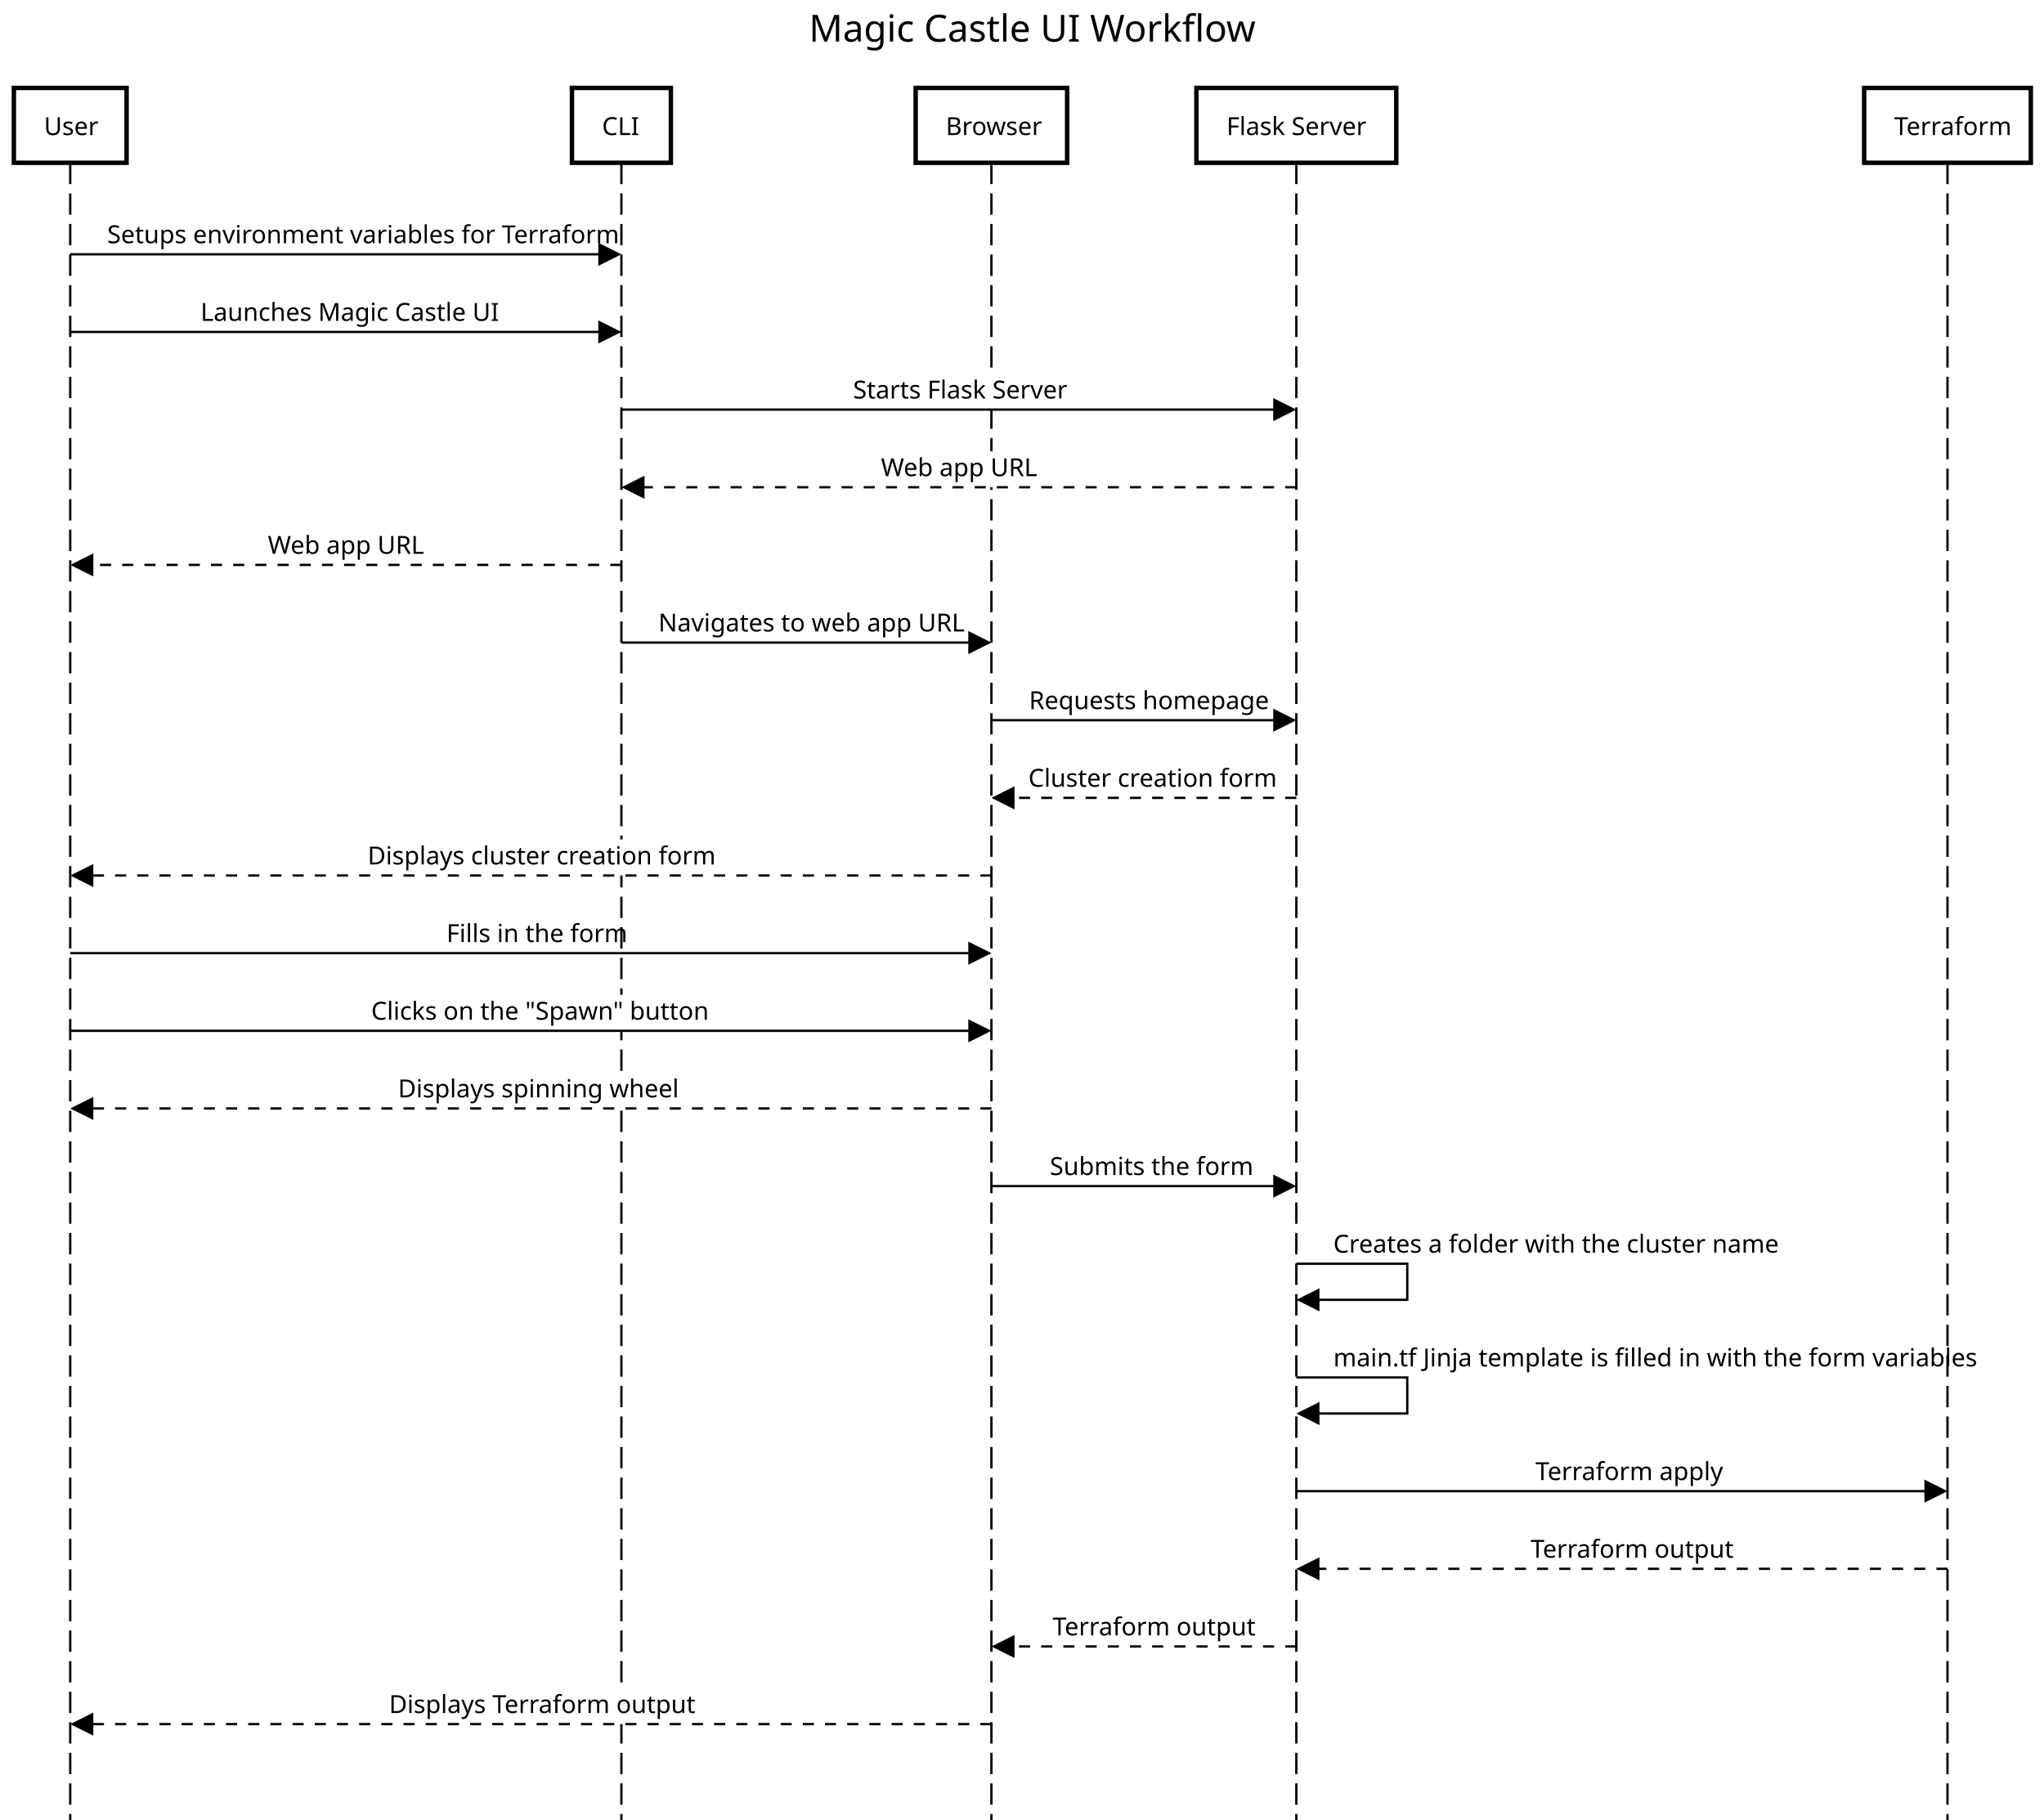
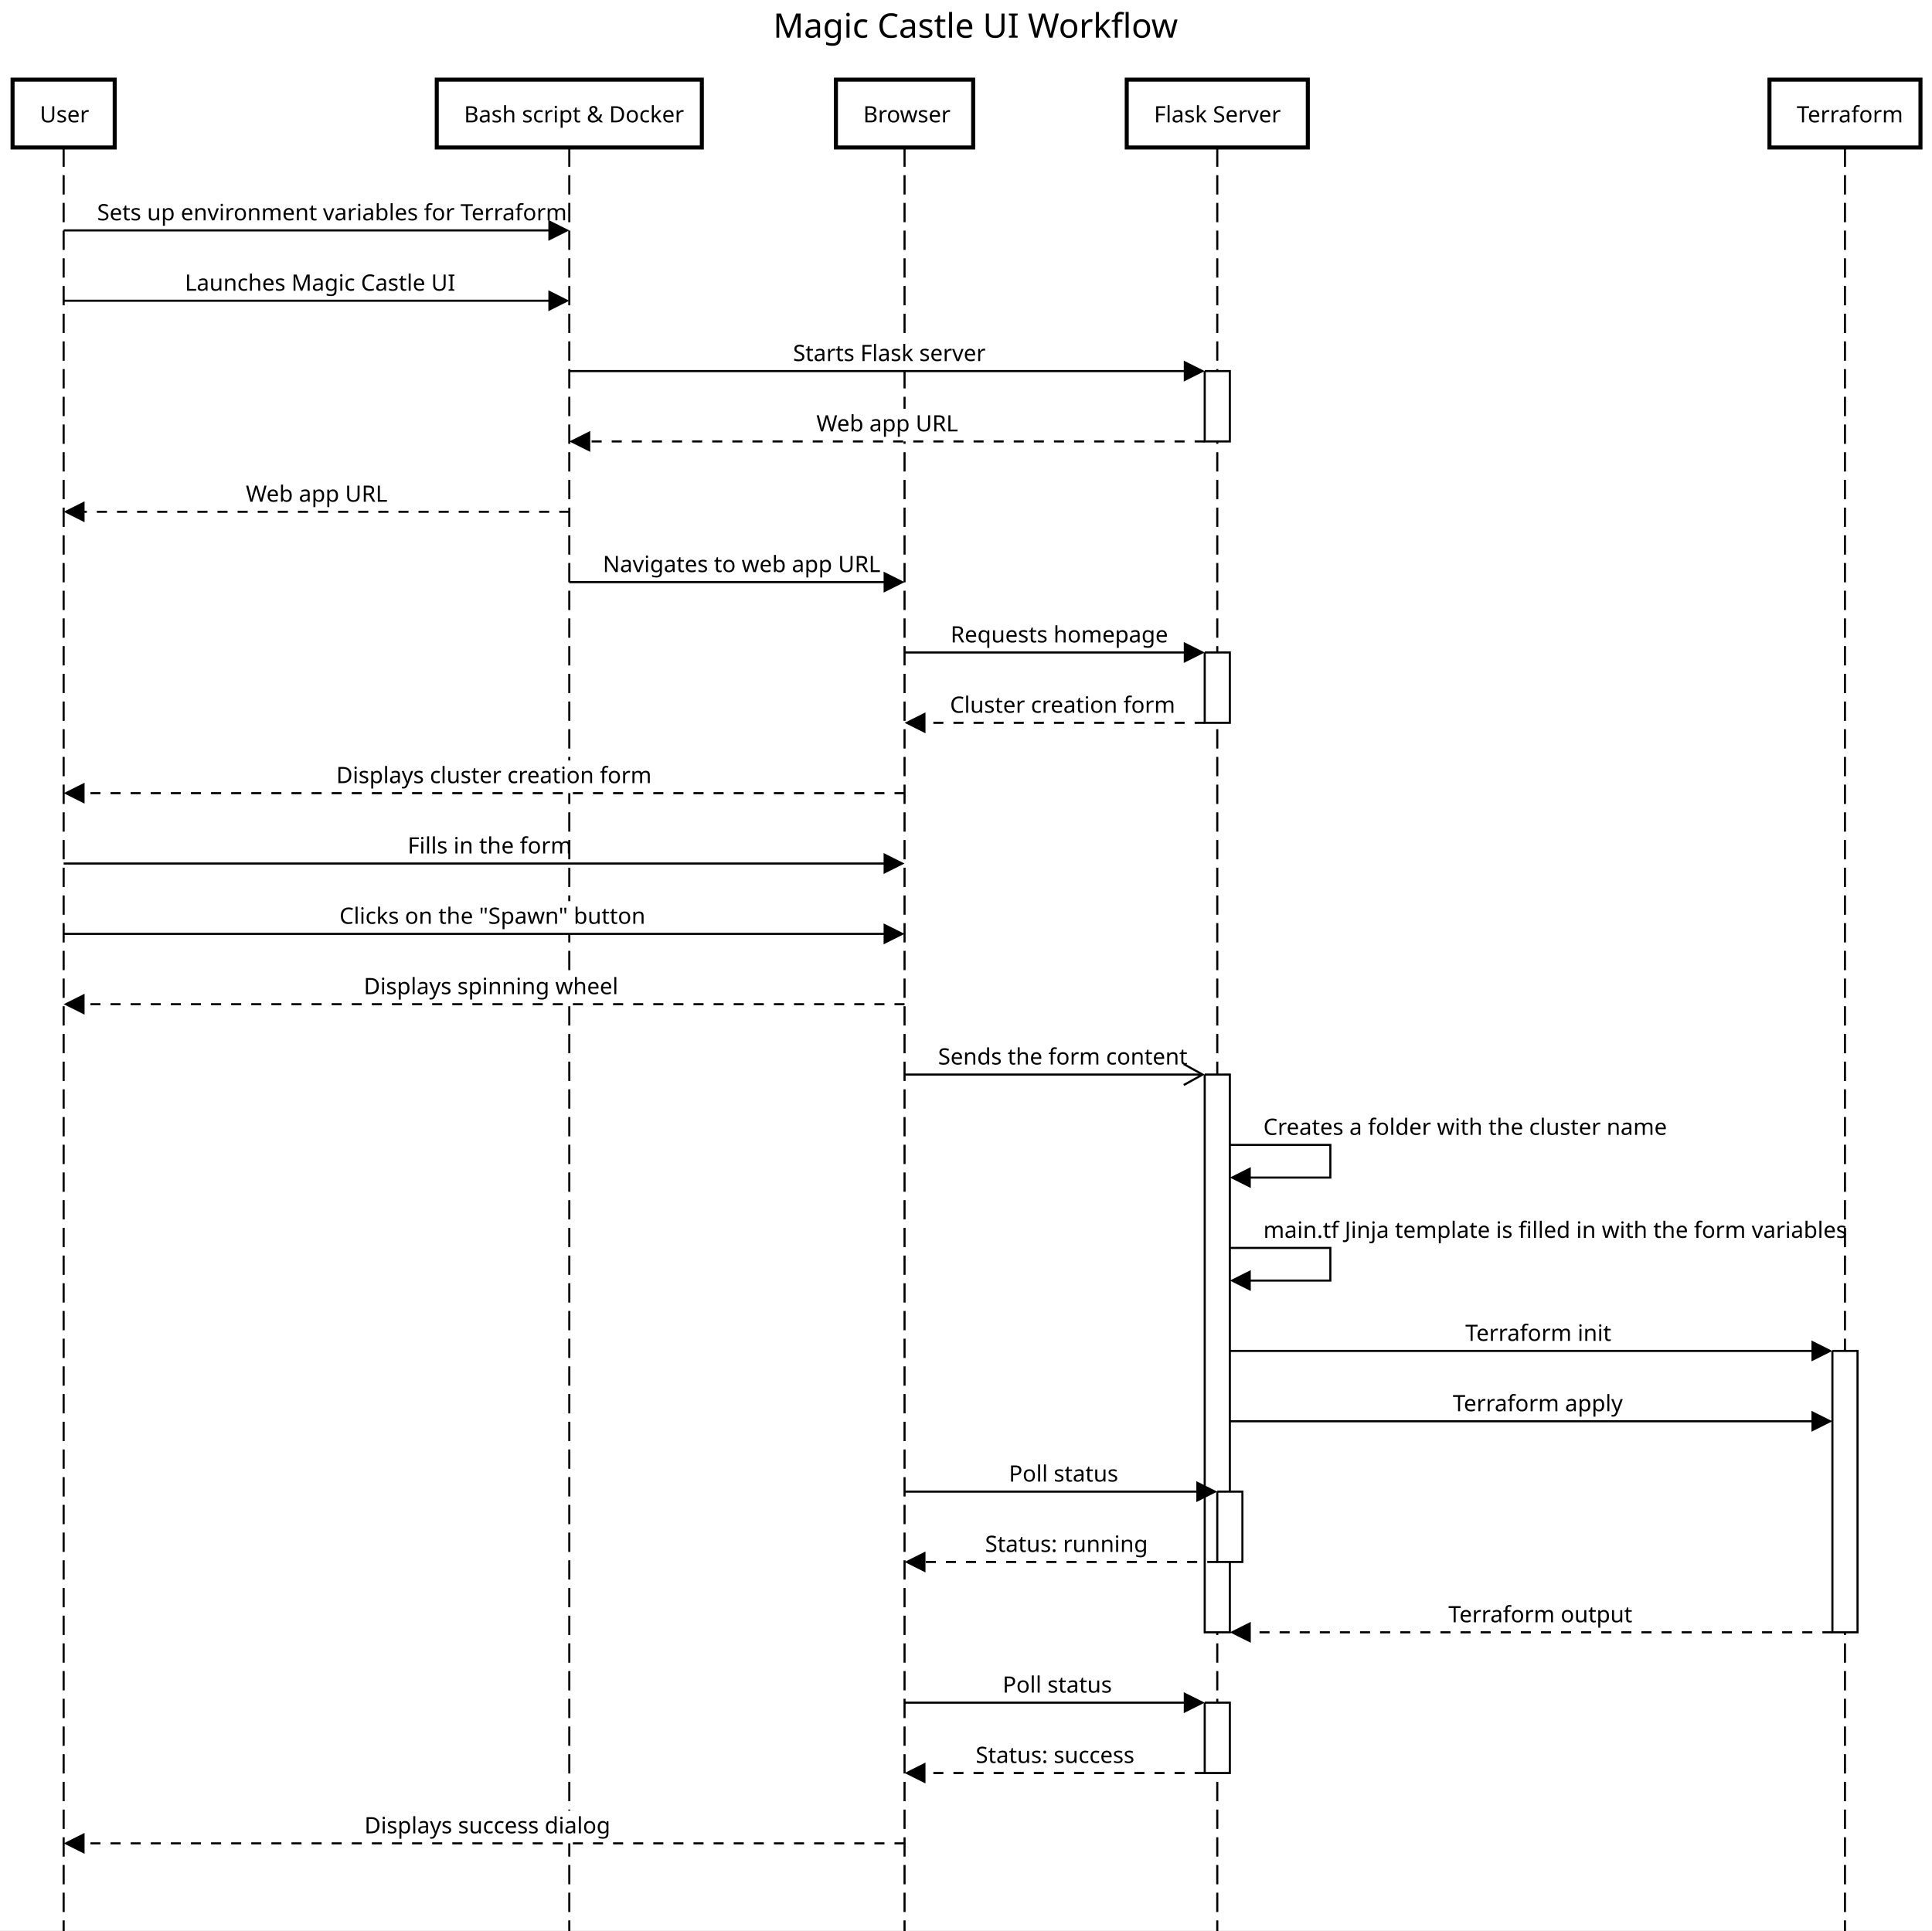
- <svg xmlns="http://www.w3.org/2000/svg" version="1.1" width="1204" height="1072">
+ <svg xmlns="http://www.w3.org/2000/svg" version="1.1" width="1256" height="1255">
  <defs />
  <g>
    <g />
    <g />
    <g />
    <g />
    <g />
    <g />
    <g />
    <g />
    <g />
    <g />
    <g />
    <g />
    <g />
    <g />
    <g />
    <g />
    <g />
    <g />
    <g />
-     <g>
-       <rect fill="white" stroke="none" x="0" y="0" width="1204" height="1072" />
-     </g>
-     <g>
-       <text fill="black" stroke="none" font-family="sans-serif" font-size="16.5pt" font-style="normal" font-weight="normal" text-decoration="normal" x="476.489" y="24.503" text-anchor="start" dominant-baseline="alphabetic" xml:space="preserve">Magic Castle UI Workflow</text>
-     </g>
-     <g />
-     <g>
-       <path fill="none" stroke="black" paint-order="fill stroke markers" d=" M 41.367 95.888 L 41.367 1072.733" stroke-miterlimit="10" stroke-width="1.361" stroke-dasharray="12.566,5.445" />
-       <path fill="none" stroke="black" paint-order="fill stroke markers" d=" M 366.03 95.888 L 366.03 1072.733" stroke-miterlimit="10" stroke-width="1.361" stroke-dasharray="12.566,5.445" />
-       <path fill="none" stroke="black" paint-order="fill stroke markers" d=" M 583.979 95.888 L 583.979 1072.733" stroke-miterlimit="10" stroke-width="1.361" stroke-dasharray="12.566,5.445" />
-       <path fill="none" stroke="black" paint-order="fill stroke markers" d=" M 763.595 95.888 L 763.595 1072.733" stroke-miterlimit="10" stroke-width="1.361" stroke-dasharray="12.566,5.445" />
-       <path fill="none" stroke="black" paint-order="fill stroke markers" d=" M 1147.157 95.888 L 1147.157 1072.733" stroke-miterlimit="10" stroke-width="1.361" stroke-dasharray="12.566,5.445" />
+     <g />
+     <g />
+     <g />
+     <g />
+     <g>
+       <rect fill="white" stroke="none" x="0" y="0" width="1256" height="1255" />
+     </g>
+     <g>
+       <text fill="black" stroke="none" font-family="sans-serif" font-size="16.5pt" font-style="normal" font-weight="normal" text-decoration="normal" x="502.62" y="24.503" text-anchor="start" dominant-baseline="alphabetic" xml:space="preserve">Magic Castle UI Workflow</text>
+     </g>
+     <g />
+     <g>
+       <path fill="none" stroke="black" paint-order="fill stroke markers" d=" M 41.367 95.888 L 41.367 1255.687" stroke-miterlimit="10" stroke-width="1.361" stroke-dasharray="12.566,5.445" />
+       <path fill="none" stroke="black" paint-order="fill stroke markers" d=" M 370.103 95.888 L 370.103 1255.687" stroke-miterlimit="10" stroke-width="1.361" stroke-dasharray="12.566,5.445" />
+       <path fill="none" stroke="black" paint-order="fill stroke markers" d=" M 588.052 95.888 L 588.052 1255.687" stroke-miterlimit="10" stroke-width="1.361" stroke-dasharray="12.566,5.445" />
+       <path fill="none" stroke="black" paint-order="fill stroke markers" d=" M 791.354 95.888 L 791.354 1255.687" stroke-miterlimit="10" stroke-width="1.361" stroke-dasharray="12.566,5.445" />
+       <path fill="none" stroke="black" paint-order="fill stroke markers" d=" M 1199.42 95.888 L 1199.42 1255.687" stroke-miterlimit="10" stroke-width="1.361" stroke-dasharray="12.566,5.445" />
    </g>
    <g>
      <path fill="none" stroke="none" />
      <g>
        <path fill="white" stroke="black" paint-order="fill stroke markers" d=" M 8.168 51.783 L 74.567 51.783 L 74.567 95.888 L 8.168 95.888 L 8.168 51.783 Z" stroke-miterlimit="10" stroke-width="2.614" stroke-dasharray="" />
      </g>
      <g>
        <g />
        <text fill="black" stroke="none" font-family="sans-serif" font-size="11pt" font-style="normal" font-weight="normal" text-decoration="normal" x="25.891" y="79.552" text-anchor="start" dominant-baseline="alphabetic" xml:space="preserve">User</text>
      </g>
      <path fill="none" stroke="none" />
      <g>
-         <path fill="white" stroke="black" paint-order="fill stroke markers" d=" M 336.9 51.783 L 395.16 51.783 L 395.16 95.888 L 336.9 95.888 L 336.9 51.783 Z" stroke-miterlimit="10" stroke-width="2.614" stroke-dasharray="" />
-       </g>
-       <g>
-         <g />
-         <text fill="black" stroke="none" font-family="sans-serif" font-size="11pt" font-style="normal" font-weight="normal" text-decoration="normal" x="354.624" y="79.552" text-anchor="start" dominant-baseline="alphabetic" xml:space="preserve">CLI</text>
-       </g>
-       <path fill="none" stroke="none" />
-       <g>
-         <path fill="white" stroke="black" paint-order="fill stroke markers" d=" M 539.372 51.783 L 628.585 51.783 L 628.585 95.888 L 539.372 95.888 L 539.372 51.783 Z" stroke-miterlimit="10" stroke-width="2.614" stroke-dasharray="" />
-       </g>
-       <g>
-         <g />
-         <text fill="black" stroke="none" font-family="sans-serif" font-size="11pt" font-style="normal" font-weight="normal" text-decoration="normal" x="557.096" y="79.552" text-anchor="start" dominant-baseline="alphabetic" xml:space="preserve">Browser</text>
-       </g>
-       <path fill="none" stroke="none" />
-       <g>
-         <path fill="white" stroke="black" paint-order="fill stroke markers" d=" M 704.733 51.783 L 822.457 51.783 L 822.457 95.888 L 704.733 95.888 L 704.733 51.783 Z" stroke-miterlimit="10" stroke-width="2.614" stroke-dasharray="" />
-       </g>
-       <g>
-         <g />
-         <text fill="black" stroke="none" font-family="sans-serif" font-size="11pt" font-style="normal" font-weight="normal" text-decoration="normal" x="722.457" y="79.552" text-anchor="start" dominant-baseline="alphabetic" xml:space="preserve">Flask Server</text>
-       </g>
-       <path fill="none" stroke="none" />
-       <g>
-         <path fill="white" stroke="black" paint-order="fill stroke markers" d=" M 1098.074 51.783 L 1196.241 51.783 L 1196.241 95.888 L 1098.074 95.888 L 1098.074 51.783 Z" stroke-miterlimit="10" stroke-width="2.614" stroke-dasharray="" />
-       </g>
-       <g>
-         <g />
-         <text fill="black" stroke="none" font-family="sans-serif" font-size="11pt" font-style="normal" font-weight="normal" text-decoration="normal" x="1115.797" y="79.552" text-anchor="start" dominant-baseline="alphabetic" xml:space="preserve">Terraform</text>
-       </g>
-     </g>
-     <g>
-       <g>
-         <g>
-           <rect fill="white" stroke="none" x="60.697" y="128.558" width="286.003" height="21.236" />
-         </g>
-         <text fill="black" stroke="none" font-family="sans-serif" font-size="11pt" font-style="normal" font-weight="normal" text-decoration="normal" x="63.148" y="143.26" text-anchor="start" dominant-baseline="alphabetic" xml:space="preserve">Setups environment variables for Terraform</text>
-       </g>
-       <g>
-         <path fill="none" stroke="black" paint-order="fill stroke markers" d=" M 41.367 149.794 L 363.308 149.794" stroke-miterlimit="10" stroke-width="1.361" stroke-dasharray="" />
-         <g transform="translate(366.0301,149.7938) translate(-366.0301,-149.7938)">
-           <path fill="black" stroke="none" paint-order="stroke fill markers" d=" M 352.417 142.987 L 366.03 149.794 L 352.417 156.6 Z" />
-         </g>
-       </g>
-       <g>
-         <g>
-           <rect fill="white" stroke="none" x="115.69" y="174.297" width="176.017" height="21.236" />
-         </g>
-         <text fill="black" stroke="none" font-family="sans-serif" font-size="11pt" font-style="normal" font-weight="normal" text-decoration="normal" x="118.14" y="188.998" text-anchor="start" dominant-baseline="alphabetic" xml:space="preserve">Launches Magic Castle UI</text>
-       </g>
-       <g>
-         <path fill="none" stroke="black" paint-order="fill stroke markers" d=" M 41.367 195.532 L 363.308 195.532" stroke-miterlimit="10" stroke-width="1.361" stroke-dasharray="" />
-         <g transform="translate(366.0301,195.5324) translate(-366.0301,-195.5324)">
-           <path fill="black" stroke="none" paint-order="stroke fill markers" d=" M 352.417 188.726 L 366.03 195.532 L 352.417 202.339 Z" />
-         </g>
-       </g>
-       <g>
-         <g>
-           <rect fill="white" stroke="none" x="500.043" y="220.035" width="129.539" height="21.236" />
-         </g>
-         <text fill="black" stroke="none" font-family="sans-serif" font-size="11pt" font-style="normal" font-weight="normal" text-decoration="normal" x="502.493" y="234.737" text-anchor="start" dominant-baseline="alphabetic" xml:space="preserve">Starts Flask Server</text>
-       </g>
-       <g>
-         <path fill="none" stroke="black" paint-order="fill stroke markers" d=" M 366.03 241.271 L 760.872 241.271" stroke-miterlimit="10" stroke-width="1.361" stroke-dasharray="" />
-         <g transform="translate(763.5949,241.271) translate(-763.5949,-241.271)">
-           <path fill="black" stroke="none" paint-order="stroke fill markers" d=" M 749.982 234.465 L 763.595 241.271 L 749.982 248.077 Z" />
-         </g>
-       </g>
-       <g>
-         <g>
-           <rect fill="white" stroke="none" x="516.457" y="265.774" width="96.712" height="21.236" />
-         </g>
-         <text fill="black" stroke="none" font-family="sans-serif" font-size="11pt" font-style="normal" font-weight="normal" text-decoration="normal" x="518.907" y="280.475" text-anchor="start" dominant-baseline="alphabetic" xml:space="preserve">Web app URL</text>
-       </g>
-       <g>
-         <path fill="none" stroke="black" paint-order="fill stroke markers" d=" M 763.595 287.01 L 368.753 287.01" stroke-miterlimit="10" stroke-width="1.361" stroke-dasharray="6.534" />
-         <g transform="translate(366.0301,287.0095) translate(-366.0301,-287.0095)">
-           <path fill="black" stroke="none" paint-order="stroke fill markers" d=" M 379.643 280.203 L 366.03 287.01 L 379.643 293.816 Z" />
-         </g>
-       </g>
-       <g>
-         <g>
-           <rect fill="white" stroke="none" x="155.343" y="311.512" width="96.712" height="21.236" />
-         </g>
-         <text fill="black" stroke="none" font-family="sans-serif" font-size="11pt" font-style="normal" font-weight="normal" text-decoration="normal" x="157.793" y="326.214" text-anchor="start" dominant-baseline="alphabetic" xml:space="preserve">Web app URL</text>
-       </g>
-       <g>
-         <path fill="none" stroke="black" paint-order="fill stroke markers" d=" M 366.03 332.748 L 44.09 332.748" stroke-miterlimit="10" stroke-width="1.361" stroke-dasharray="6.534" />
+         <path fill="white" stroke="black" paint-order="fill stroke markers" d=" M 283.943 51.783 L 456.263 51.783 L 456.263 95.888 L 283.943 95.888 L 283.943 51.783 Z" stroke-miterlimit="10" stroke-width="2.614" stroke-dasharray="" />
+       </g>
+       <g>
+         <g />
+         <text fill="black" stroke="none" font-family="sans-serif" font-size="11pt" font-style="normal" font-weight="normal" text-decoration="normal" x="301.667" y="79.552" text-anchor="start" dominant-baseline="alphabetic" xml:space="preserve">Bash script &amp; Docker</text>
+       </g>
+       <path fill="none" stroke="none" />
+       <g>
+         <path fill="white" stroke="black" paint-order="fill stroke markers" d=" M 543.445 51.783 L 632.658 51.783 L 632.658 95.888 L 543.445 95.888 L 543.445 51.783 Z" stroke-miterlimit="10" stroke-width="2.614" stroke-dasharray="" />
+       </g>
+       <g>
+         <g />
+         <text fill="black" stroke="none" font-family="sans-serif" font-size="11pt" font-style="normal" font-weight="normal" text-decoration="normal" x="561.169" y="79.552" text-anchor="start" dominant-baseline="alphabetic" xml:space="preserve">Browser</text>
+       </g>
+       <path fill="none" stroke="none" />
+       <g>
+         <path fill="white" stroke="black" paint-order="fill stroke markers" d=" M 732.493 51.783 L 850.216 51.783 L 850.216 95.888 L 732.493 95.888 L 732.493 51.783 Z" stroke-miterlimit="10" stroke-width="2.614" stroke-dasharray="" />
+       </g>
+       <g>
+         <g />
+         <text fill="black" stroke="none" font-family="sans-serif" font-size="11pt" font-style="normal" font-weight="normal" text-decoration="normal" x="750.216" y="79.552" text-anchor="start" dominant-baseline="alphabetic" xml:space="preserve">Flask Server</text>
+       </g>
+       <path fill="none" stroke="none" />
+       <g>
+         <path fill="white" stroke="black" paint-order="fill stroke markers" d=" M 1150.336 51.783 L 1248.504 51.783 L 1248.504 95.888 L 1150.336 95.888 L 1150.336 51.783 Z" stroke-miterlimit="10" stroke-width="2.614" stroke-dasharray="" />
+       </g>
+       <g>
+         <g />
+         <text fill="black" stroke="none" font-family="sans-serif" font-size="11pt" font-style="normal" font-weight="normal" text-decoration="normal" x="1168.06" y="79.552" text-anchor="start" dominant-baseline="alphabetic" xml:space="preserve">Terraform</text>
+       </g>
+     </g>
+     <g>
+       <path fill="white" stroke="black" paint-order="fill stroke markers" d=" M 783.187 241.271 L 799.522 241.271 L 799.522 287.01 L 783.187 287.01 L 783.187 241.271" stroke-miterlimit="10" stroke-width="1.361" stroke-dasharray="" />
+       <path fill="white" stroke="black" paint-order="fill stroke markers" d=" M 783.187 424.225 L 799.522 424.225 L 799.522 469.964 L 783.187 469.964 L 783.187 424.225" stroke-miterlimit="10" stroke-width="1.361" stroke-dasharray="" />
+       <path fill="white" stroke="black" paint-order="fill stroke markers" d=" M 783.187 698.657 L 799.522 698.657 L 799.522 1061.298 L 783.187 1061.298 L 783.187 698.657" stroke-miterlimit="10" stroke-width="1.361" stroke-dasharray="" />
+       <path fill="white" stroke="black" paint-order="fill stroke markers" d=" M 1191.252 878.344 L 1207.587 878.344 L 1207.587 1061.298 L 1191.252 1061.298 L 1191.252 878.344" stroke-miterlimit="10" stroke-width="1.361" stroke-dasharray="" />
+       <path fill="white" stroke="black" paint-order="fill stroke markers" d=" M 791.354 969.821 L 807.69 969.821 L 807.69 1015.56 L 791.354 1015.56 L 791.354 969.821" stroke-miterlimit="10" stroke-width="1.361" stroke-dasharray="" />
+       <path fill="white" stroke="black" paint-order="fill stroke markers" d=" M 783.187 1107.037 L 799.522 1107.037 L 799.522 1152.775 L 783.187 1152.775 L 783.187 1107.037" stroke-miterlimit="10" stroke-width="1.361" stroke-dasharray="" />
+       <g>
+         <g>
+           <rect fill="white" stroke="none" x="60.697" y="128.558" width="290.076" height="21.236" />
+         </g>
+         <text fill="black" stroke="none" font-family="sans-serif" font-size="11pt" font-style="normal" font-weight="normal" text-decoration="normal" x="63.148" y="143.26" text-anchor="start" dominant-baseline="alphabetic" xml:space="preserve">Sets up environment variables for Terraform</text>
+       </g>
+       <g>
+         <path fill="none" stroke="black" paint-order="fill stroke markers" d=" M 41.367 149.794 L 367.381 149.794" stroke-miterlimit="10" stroke-width="1.361" stroke-dasharray="" />
+         <g transform="translate(370.1031,149.7938) translate(-370.1031,-149.7938)">
+           <path fill="black" stroke="none" paint-order="stroke fill markers" d=" M 356.49 142.987 L 370.103 149.794 L 356.49 156.6 Z" />
+         </g>
+       </g>
+       <g>
+         <g>
+           <rect fill="white" stroke="none" x="117.727" y="174.297" width="176.017" height="21.236" />
+         </g>
+         <text fill="black" stroke="none" font-family="sans-serif" font-size="11pt" font-style="normal" font-weight="normal" text-decoration="normal" x="120.177" y="188.998" text-anchor="start" dominant-baseline="alphabetic" xml:space="preserve">Launches Magic Castle UI</text>
+       </g>
+       <g>
+         <path fill="none" stroke="black" paint-order="fill stroke markers" d=" M 41.367 195.532 L 367.381 195.532" stroke-miterlimit="10" stroke-width="1.361" stroke-dasharray="" />
+         <g transform="translate(370.1031,195.5324) translate(-370.1031,-195.5324)">
+           <path fill="black" stroke="none" paint-order="stroke fill markers" d=" M 356.49 188.726 L 370.103 195.532 L 356.49 202.339 Z" />
+         </g>
+       </g>
+       <g>
+         <g>
+           <rect fill="white" stroke="none" x="513.1" y="220.035" width="127.091" height="21.236" />
+         </g>
+         <text fill="black" stroke="none" font-family="sans-serif" font-size="11pt" font-style="normal" font-weight="normal" text-decoration="normal" x="515.55" y="234.737" text-anchor="start" dominant-baseline="alphabetic" xml:space="preserve">Starts Flask server</text>
+       </g>
+       <g>
+         <path fill="none" stroke="black" paint-order="fill stroke markers" d=" M 370.103 241.271 L 780.464 241.271" stroke-miterlimit="10" stroke-width="1.361" stroke-dasharray="" />
+         <g transform="translate(783.1869,241.271) translate(-783.1869,-241.271)">
+           <path fill="black" stroke="none" paint-order="stroke fill markers" d=" M 769.574 234.465 L 783.187 241.271 L 769.574 248.077 Z" />
+         </g>
+       </g>
+       <g>
+         <g>
+           <rect fill="white" stroke="none" x="528.289" y="265.774" width="96.712" height="21.236" />
+         </g>
+         <text fill="black" stroke="none" font-family="sans-serif" font-size="11pt" font-style="normal" font-weight="normal" text-decoration="normal" x="530.739" y="280.475" text-anchor="start" dominant-baseline="alphabetic" xml:space="preserve">Web app URL</text>
+       </g>
+       <g>
+         <path fill="none" stroke="black" paint-order="fill stroke markers" d=" M 783.187 287.01 L 372.826 287.01" stroke-miterlimit="10" stroke-width="1.361" stroke-dasharray="6.534" />
+         <g transform="translate(370.1031,287.0095) translate(-370.1031,-287.0095)">
+           <path fill="black" stroke="none" paint-order="stroke fill markers" d=" M 383.716 280.203 L 370.103 287.01 L 383.716 293.816 Z" />
+         </g>
+       </g>
+       <g>
+         <g>
+           <rect fill="white" stroke="none" x="157.379" y="311.512" width="96.712" height="21.236" />
+         </g>
+         <text fill="black" stroke="none" font-family="sans-serif" font-size="11pt" font-style="normal" font-weight="normal" text-decoration="normal" x="159.83" y="326.214" text-anchor="start" dominant-baseline="alphabetic" xml:space="preserve">Web app URL</text>
+       </g>
+       <g>
+         <path fill="none" stroke="black" paint-order="fill stroke markers" d=" M 370.103 332.748 L 44.09 332.748" stroke-miterlimit="10" stroke-width="1.361" stroke-dasharray="6.534" />
        <g transform="translate(41.36731,332.7481) translate(-41.36731,-332.7481)">
          <path fill="black" stroke="none" paint-order="stroke fill markers" d=" M 54.98 325.942 L 41.367 332.748 L 54.98 339.554 Z" />
        </g>
      </g>
      <g>
        <g>
-           <rect fill="white" stroke="none" x="385.36" y="357.251" width="179.289" height="21.236" />
-         </g>
-         <text fill="black" stroke="none" font-family="sans-serif" font-size="11pt" font-style="normal" font-weight="normal" text-decoration="normal" x="387.81" y="371.953" text-anchor="start" dominant-baseline="alphabetic" xml:space="preserve">Navigates to web app URL</text>
-       </g>
-       <g>
-         <path fill="none" stroke="black" paint-order="fill stroke markers" d=" M 366.03 378.487 L 581.256 378.487" stroke-miterlimit="10" stroke-width="1.361" stroke-dasharray="" />
-         <g transform="translate(583.9786,378.4867) translate(-583.9786,-378.4867)">
-           <path fill="black" stroke="none" paint-order="stroke fill markers" d=" M 570.366 371.68 L 583.979 378.487 L 570.366 385.293 Z" />
-         </g>
-       </g>
-       <g>
-         <g>
-           <rect fill="white" stroke="none" x="603.692" y="402.989" width="140.19" height="21.236" />
-         </g>
-         <text fill="black" stroke="none" font-family="sans-serif" font-size="11pt" font-style="normal" font-weight="normal" text-decoration="normal" x="606.142" y="417.691" text-anchor="start" dominant-baseline="alphabetic" xml:space="preserve">Requests homepage</text>
-       </g>
-       <g>
-         <path fill="none" stroke="black" paint-order="fill stroke markers" d=" M 583.979 424.225 L 760.872 424.225" stroke-miterlimit="10" stroke-width="1.361" stroke-dasharray="" />
-         <g transform="translate(763.5949,424.2252) translate(-763.5949,-424.2252)">
-           <path fill="black" stroke="none" paint-order="stroke fill markers" d=" M 749.982 417.419 L 763.595 424.225 L 749.982 431.032 Z" />
-         </g>
-       </g>
-       <g>
-         <g>
-           <rect fill="white" stroke="none" x="603.309" y="448.728" width="140.956" height="21.236" />
-         </g>
-         <text fill="black" stroke="none" font-family="sans-serif" font-size="11pt" font-style="normal" font-weight="normal" text-decoration="normal" x="605.759" y="463.43" text-anchor="start" dominant-baseline="alphabetic" xml:space="preserve">Cluster creation form</text>
-       </g>
-       <g>
-         <path fill="none" stroke="black" paint-order="fill stroke markers" d=" M 763.595 469.964 L 586.701 469.964" stroke-miterlimit="10" stroke-width="1.361" stroke-dasharray="6.534" />
-         <g transform="translate(583.9786,469.9638) translate(-583.9786,-469.9638)">
-           <path fill="black" stroke="none" paint-order="stroke fill markers" d=" M 597.591 463.157 L 583.979 469.964 L 597.591 476.77 Z" />
-         </g>
-       </g>
-       <g>
-         <g>
-           <rect fill="white" stroke="none" x="214.088" y="494.467" width="197.17" height="21.236" />
-         </g>
-         <text fill="black" stroke="none" font-family="sans-serif" font-size="11pt" font-style="normal" font-weight="normal" text-decoration="normal" x="216.538" y="509.168" text-anchor="start" dominant-baseline="alphabetic" xml:space="preserve">Displays cluster creation form</text>
-       </g>
-       <g>
-         <path fill="none" stroke="black" paint-order="fill stroke markers" d=" M 583.979 515.702 L 44.09 515.702" stroke-miterlimit="10" stroke-width="1.361" stroke-dasharray="6.534" />
+           <rect fill="white" stroke="none" x="389.433" y="357.251" width="179.289" height="21.236" />
+         </g>
+         <text fill="black" stroke="none" font-family="sans-serif" font-size="11pt" font-style="normal" font-weight="normal" text-decoration="normal" x="391.883" y="371.953" text-anchor="start" dominant-baseline="alphabetic" xml:space="preserve">Navigates to web app URL</text>
+       </g>
+       <g>
+         <path fill="none" stroke="black" paint-order="fill stroke markers" d=" M 370.103 378.487 L 585.329 378.487" stroke-miterlimit="10" stroke-width="1.361" stroke-dasharray="" />
+         <g transform="translate(588.0516,378.4867) translate(-588.0516,-378.4867)">
+           <path fill="black" stroke="none" paint-order="stroke fill markers" d=" M 574.439 371.68 L 588.052 378.487 L 574.439 385.293 Z" />
+         </g>
+       </g>
+       <g>
+         <g>
+           <rect fill="white" stroke="none" x="615.524" y="402.989" width="140.19" height="21.236" />
+         </g>
+         <text fill="black" stroke="none" font-family="sans-serif" font-size="11pt" font-style="normal" font-weight="normal" text-decoration="normal" x="617.974" y="417.691" text-anchor="start" dominant-baseline="alphabetic" xml:space="preserve">Requests homepage</text>
+       </g>
+       <g>
+         <path fill="none" stroke="black" paint-order="fill stroke markers" d=" M 588.052 424.225 L 780.464 424.225" stroke-miterlimit="10" stroke-width="1.361" stroke-dasharray="" />
+         <g transform="translate(783.1869,424.2252) translate(-783.1869,-424.2252)">
+           <path fill="black" stroke="none" paint-order="stroke fill markers" d=" M 769.574 417.419 L 783.187 424.225 L 769.574 431.032 Z" />
+         </g>
+       </g>
+       <g>
+         <g>
+           <rect fill="white" stroke="none" x="615.141" y="448.728" width="140.956" height="21.236" />
+         </g>
+         <text fill="black" stroke="none" font-family="sans-serif" font-size="11pt" font-style="normal" font-weight="normal" text-decoration="normal" x="617.591" y="463.43" text-anchor="start" dominant-baseline="alphabetic" xml:space="preserve">Cluster creation form</text>
+       </g>
+       <g>
+         <path fill="none" stroke="black" paint-order="fill stroke markers" d=" M 783.187 469.964 L 590.774 469.964" stroke-miterlimit="10" stroke-width="1.361" stroke-dasharray="6.534" />
+         <g transform="translate(588.0516,469.9638) translate(-588.0516,-469.9638)">
+           <path fill="black" stroke="none" paint-order="stroke fill markers" d=" M 601.664 463.157 L 588.052 469.964 L 601.664 476.77 Z" />
+         </g>
+       </g>
+       <g>
+         <g>
+           <rect fill="white" stroke="none" x="216.125" y="494.467" width="197.17" height="21.236" />
+         </g>
+         <text fill="black" stroke="none" font-family="sans-serif" font-size="11pt" font-style="normal" font-weight="normal" text-decoration="normal" x="218.575" y="509.168" text-anchor="start" dominant-baseline="alphabetic" xml:space="preserve">Displays cluster creation form</text>
+       </g>
+       <g>
+         <path fill="none" stroke="black" paint-order="fill stroke markers" d=" M 588.052 515.702 L 44.09 515.702" stroke-miterlimit="10" stroke-width="1.361" stroke-dasharray="6.534" />
        <g transform="translate(41.36731,515.7024) translate(-41.36731,-515.7024)">
          <path fill="black" stroke="none" paint-order="stroke fill markers" d=" M 54.98 508.896 L 41.367 515.702 L 54.98 522.509 Z" />
        </g>
      </g>
      <g>
        <g>
-           <rect fill="white" stroke="none" x="260.53" y="540.205" width="104.285" height="21.236" />
-         </g>
-         <text fill="black" stroke="none" font-family="sans-serif" font-size="11pt" font-style="normal" font-weight="normal" text-decoration="normal" x="262.981" y="554.907" text-anchor="start" dominant-baseline="alphabetic" xml:space="preserve">Fills in the form</text>
-       </g>
-       <g>
-         <path fill="none" stroke="black" paint-order="fill stroke markers" d=" M 41.367 561.441 L 581.256 561.441" stroke-miterlimit="10" stroke-width="1.361" stroke-dasharray="" />
-         <g transform="translate(583.9786,561.4409) translate(-583.9786,-561.4409)">
-           <path fill="black" stroke="none" paint-order="stroke fill markers" d=" M 570.366 554.635 L 583.979 561.441 L 570.366 568.247 Z" />
-         </g>
-       </g>
-       <g>
-         <g>
-           <rect fill="white" stroke="none" x="216.193" y="585.944" width="192.961" height="21.236" />
-         </g>
-         <text fill="black" stroke="none" font-family="sans-serif" font-size="11pt" font-style="normal" font-weight="normal" text-decoration="normal" x="218.643" y="600.645" text-anchor="start" dominant-baseline="alphabetic" xml:space="preserve">Clicks on the "Spawn" button</text>
-       </g>
-       <g>
-         <path fill="none" stroke="black" paint-order="fill stroke markers" d=" M 41.367 607.18 L 581.256 607.18" stroke-miterlimit="10" stroke-width="1.361" stroke-dasharray="" />
-         <g transform="translate(583.9786,607.1795) translate(-583.9786,-607.1795)">
-           <path fill="black" stroke="none" paint-order="stroke fill markers" d=" M 570.366 600.373 L 583.979 607.18 L 570.366 613.986 Z" />
-         </g>
-       </g>
-       <g>
-         <g>
-           <rect fill="white" stroke="none" x="231.994" y="631.682" width="161.357" height="21.236" />
-         </g>
-         <text fill="black" stroke="none" font-family="sans-serif" font-size="11pt" font-style="normal" font-weight="normal" text-decoration="normal" x="234.445" y="646.384" text-anchor="start" dominant-baseline="alphabetic" xml:space="preserve">Displays spinning wheel</text>
-       </g>
-       <g>
-         <path fill="none" stroke="black" paint-order="fill stroke markers" d=" M 583.979 652.918 L 44.09 652.918" stroke-miterlimit="10" stroke-width="1.361" stroke-dasharray="6.534" />
+           <rect fill="white" stroke="none" x="262.567" y="540.205" width="104.285" height="21.236" />
+         </g>
+         <text fill="black" stroke="none" font-family="sans-serif" font-size="11pt" font-style="normal" font-weight="normal" text-decoration="normal" x="265.017" y="554.907" text-anchor="start" dominant-baseline="alphabetic" xml:space="preserve">Fills in the form</text>
+       </g>
+       <g>
+         <path fill="none" stroke="black" paint-order="fill stroke markers" d=" M 41.367 561.441 L 585.329 561.441" stroke-miterlimit="10" stroke-width="1.361" stroke-dasharray="" />
+         <g transform="translate(588.0516,561.4409) translate(-588.0516,-561.4409)">
+           <path fill="black" stroke="none" paint-order="stroke fill markers" d=" M 574.439 554.635 L 588.052 561.441 L 574.439 568.247 Z" />
+         </g>
+       </g>
+       <g>
+         <g>
+           <rect fill="white" stroke="none" x="218.229" y="585.944" width="192.961" height="21.236" />
+         </g>
+         <text fill="black" stroke="none" font-family="sans-serif" font-size="11pt" font-style="normal" font-weight="normal" text-decoration="normal" x="220.679" y="600.645" text-anchor="start" dominant-baseline="alphabetic" xml:space="preserve">Clicks on the "Spawn" button</text>
+       </g>
+       <g>
+         <path fill="none" stroke="black" paint-order="fill stroke markers" d=" M 41.367 607.18 L 585.329 607.18" stroke-miterlimit="10" stroke-width="1.361" stroke-dasharray="" />
+         <g transform="translate(588.0516,607.1795) translate(-588.0516,-607.1795)">
+           <path fill="black" stroke="none" paint-order="stroke fill markers" d=" M 574.439 600.373 L 588.052 607.18 L 574.439 613.986 Z" />
+         </g>
+       </g>
+       <g>
+         <g>
+           <rect fill="white" stroke="none" x="234.031" y="631.682" width="161.357" height="21.236" />
+         </g>
+         <text fill="black" stroke="none" font-family="sans-serif" font-size="11pt" font-style="normal" font-weight="normal" text-decoration="normal" x="236.481" y="646.384" text-anchor="start" dominant-baseline="alphabetic" xml:space="preserve">Displays spinning wheel</text>
+       </g>
+       <g>
+         <path fill="none" stroke="black" paint-order="fill stroke markers" d=" M 588.052 652.918 L 44.09 652.918" stroke-miterlimit="10" stroke-width="1.361" stroke-dasharray="6.534" />
        <g transform="translate(41.36731,652.9181) translate(-41.36731,-652.9181)">
          <path fill="black" stroke="none" paint-order="stroke fill markers" d=" M 54.98 646.112 L 41.367 652.918 L 54.98 659.724 Z" />
        </g>
      </g>
      <g>
        <g>
-           <rect fill="white" stroke="none" x="615.936" y="677.421" width="115.702" height="21.236" />
-         </g>
-         <text fill="black" stroke="none" font-family="sans-serif" font-size="11pt" font-style="normal" font-weight="normal" text-decoration="normal" x="618.386" y="692.123" text-anchor="start" dominant-baseline="alphabetic" xml:space="preserve">Submits the form</text>
-       </g>
-       <g>
-         <path fill="none" stroke="black" paint-order="fill stroke markers" d=" M 583.979 698.657 L 760.872 698.657" stroke-miterlimit="10" stroke-width="1.361" stroke-dasharray="" />
-         <g transform="translate(763.5949,698.6566) translate(-763.5949,-698.6566)">
-           <path fill="black" stroke="none" paint-order="stroke fill markers" d=" M 749.982 691.85 L 763.595 698.657 L 749.982 705.463 Z" />
-         </g>
-       </g>
-       <g>
-         <g>
-           <rect fill="white" stroke="none" x="782.925" y="723.159" width="251.794" height="21.236" />
-         </g>
-         <text fill="black" stroke="none" font-family="sans-serif" font-size="11pt" font-style="normal" font-weight="normal" text-decoration="normal" x="785.375" y="737.861" text-anchor="start" dominant-baseline="alphabetic" xml:space="preserve">Creates a folder with the cluster name</text>
-       </g>
-       <g>
-         <path fill="none" stroke="black" paint-order="fill stroke markers" d=" M 763.595 744.395 L 828.936 744.395 L 828.936 765.631 L 766.317 765.631" stroke-miterlimit="10" stroke-width="1.361" stroke-dasharray="" />
-         <g transform="translate(763.5949,765.631) translate(-763.5949,-765.631)">
-           <path fill="black" stroke="none" paint-order="stroke fill markers" d=" M 777.208 758.825 L 763.595 765.631 L 777.208 772.437 Z" />
-         </g>
-       </g>
-       <g>
-         <g>
-           <rect fill="white" stroke="none" x="782.925" y="790.134" width="358.515" height="21.236" />
-         </g>
-         <text fill="black" stroke="none" font-family="sans-serif" font-size="11pt" font-style="normal" font-weight="normal" text-decoration="normal" x="785.375" y="804.835" text-anchor="start" dominant-baseline="alphabetic" xml:space="preserve">main.tf Jinja template is filled in with the form variables</text>
-       </g>
-       <g>
-         <path fill="none" stroke="black" paint-order="fill stroke markers" d=" M 763.595 811.37 L 828.936 811.37 L 828.936 832.605 L 766.317 832.605" stroke-miterlimit="10" stroke-width="1.361" stroke-dasharray="" />
-         <g transform="translate(763.5949,832.6053) translate(-763.5949,-832.6053)">
-           <path fill="black" stroke="none" paint-order="stroke fill markers" d=" M 777.208 825.799 L 763.595 832.605 L 777.208 839.412 Z" />
-         </g>
-       </g>
-       <g>
-         <g>
-           <rect fill="white" stroke="none" x="902.006" y="857.108" width="106.74" height="21.236" />
-         </g>
-         <text fill="black" stroke="none" font-family="sans-serif" font-size="11pt" font-style="normal" font-weight="normal" text-decoration="normal" x="904.456" y="871.81" text-anchor="start" dominant-baseline="alphabetic" xml:space="preserve">Terraform apply</text>
-       </g>
-       <g>
-         <path fill="none" stroke="black" paint-order="fill stroke markers" d=" M 763.595 878.344 L 1144.435 878.344" stroke-miterlimit="10" stroke-width="1.361" stroke-dasharray="" />
-         <g transform="translate(1147.157,878.3439) translate(-1147.157,-878.3439)">
-           <path fill="black" stroke="none" paint-order="stroke fill markers" d=" M 1133.545 871.538 L 1147.157 878.344 L 1133.545 885.15 Z" />
-         </g>
-       </g>
-       <g>
-         <g>
-           <rect fill="white" stroke="none" x="899.15" y="902.847" width="112.452" height="21.236" />
-         </g>
-         <text fill="black" stroke="none" font-family="sans-serif" font-size="11pt" font-style="normal" font-weight="normal" text-decoration="normal" x="901.6" y="917.548" text-anchor="start" dominant-baseline="alphabetic" xml:space="preserve">Terraform output</text>
-       </g>
-       <g>
-         <path fill="none" stroke="black" paint-order="fill stroke markers" d=" M 1147.157 924.082 L 766.317 924.082" stroke-miterlimit="10" stroke-width="1.361" stroke-dasharray="6.534" />
-         <g transform="translate(763.5949,924.0825) translate(-763.5949,-924.0825)">
-           <path fill="black" stroke="none" paint-order="stroke fill markers" d=" M 777.208 917.276 L 763.595 924.082 L 777.208 930.889 Z" />
-         </g>
-       </g>
-       <g>
-         <g>
-           <rect fill="white" stroke="none" x="617.561" y="948.585" width="112.452" height="21.236" />
-         </g>
-         <text fill="black" stroke="none" font-family="sans-serif" font-size="11pt" font-style="normal" font-weight="normal" text-decoration="normal" x="620.011" y="963.287" text-anchor="start" dominant-baseline="alphabetic" xml:space="preserve">Terraform output</text>
-       </g>
-       <g>
-         <path fill="none" stroke="black" paint-order="fill stroke markers" d=" M 763.595 969.821 L 586.701 969.821" stroke-miterlimit="10" stroke-width="1.361" stroke-dasharray="6.534" />
-         <g transform="translate(583.9786,969.821) translate(-583.9786,-969.821)">
-           <path fill="black" stroke="none" paint-order="stroke fill markers" d=" M 597.591 963.015 L 583.979 969.821 L 597.591 976.627 Z" />
-         </g>
-       </g>
-       <g>
-         <g>
-           <rect fill="white" stroke="none" x="226.712" y="994.324" width="171.923" height="21.236" />
-         </g>
-         <text fill="black" stroke="none" font-family="sans-serif" font-size="11pt" font-style="normal" font-weight="normal" text-decoration="normal" x="229.162" y="1009.026" text-anchor="start" dominant-baseline="alphabetic" xml:space="preserve">Displays Terraform output</text>
-       </g>
-       <g>
-         <path fill="none" stroke="black" paint-order="fill stroke markers" d=" M 583.979 1015.56 L 44.09 1015.56" stroke-miterlimit="10" stroke-width="1.361" stroke-dasharray="6.534" />
-         <g transform="translate(41.36731,1015.56) translate(-41.36731,-1015.56)">
-           <path fill="black" stroke="none" paint-order="stroke fill markers" d=" M 54.98 1008.753 L 41.367 1015.56 L 54.98 1022.366 Z" />
+           <rect fill="white" stroke="none" x="607.382" y="677.421" width="156.475" height="21.236" />
+         </g>
+         <text fill="black" stroke="none" font-family="sans-serif" font-size="11pt" font-style="normal" font-weight="normal" text-decoration="normal" x="609.832" y="692.123" text-anchor="start" dominant-baseline="alphabetic" xml:space="preserve">Sends the form content</text>
+       </g>
+       <g>
+         <path fill="none" stroke="black" paint-order="fill stroke markers" d=" M 588.052 698.657 L 780.464 698.657" stroke-miterlimit="10" stroke-width="1.361" stroke-dasharray="" />
+         <g transform="translate(783.1869,698.6566) translate(-783.1869,-698.6566)">
+           <path fill="none" stroke="black" paint-order="fill stroke markers" d=" M 769.574 691.85 L 781.826 698.657 L 769.574 705.463" stroke-miterlimit="10" stroke-width="1.361" />
+         </g>
+       </g>
+       <g>
+         <g>
+           <rect fill="white" stroke="none" x="818.852" y="723.159" width="251.794" height="21.236" />
+         </g>
+         <text fill="black" stroke="none" font-family="sans-serif" font-size="11pt" font-style="normal" font-weight="normal" text-decoration="normal" x="821.302" y="737.861" text-anchor="start" dominant-baseline="alphabetic" xml:space="preserve">Creates a folder with the cluster name</text>
+       </g>
+       <g>
+         <path fill="none" stroke="black" paint-order="fill stroke markers" d=" M 799.522 744.395 L 864.863 744.395 L 864.863 765.631 L 802.245 765.631" stroke-miterlimit="10" stroke-width="1.361" stroke-dasharray="" />
+         <g transform="translate(799.5221,765.631) translate(-799.5221,-765.631)">
+           <path fill="black" stroke="none" paint-order="stroke fill markers" d=" M 813.135 758.825 L 799.522 765.631 L 813.135 772.437 Z" />
+         </g>
+       </g>
+       <g>
+         <g>
+           <rect fill="white" stroke="none" x="818.852" y="790.134" width="358.515" height="21.236" />
+         </g>
+         <text fill="black" stroke="none" font-family="sans-serif" font-size="11pt" font-style="normal" font-weight="normal" text-decoration="normal" x="821.302" y="804.835" text-anchor="start" dominant-baseline="alphabetic" xml:space="preserve">main.tf Jinja template is filled in with the form variables</text>
+       </g>
+       <g>
+         <path fill="none" stroke="black" paint-order="fill stroke markers" d=" M 799.522 811.37 L 864.863 811.37 L 864.863 832.605 L 802.245 832.605" stroke-miterlimit="10" stroke-width="1.361" stroke-dasharray="" />
+         <g transform="translate(799.5221,832.6053) translate(-799.5221,-832.6053)">
+           <path fill="black" stroke="none" paint-order="stroke fill markers" d=" M 813.135 825.799 L 799.522 832.605 L 813.135 839.412 Z" />
+         </g>
+       </g>
+       <g>
+         <g>
+           <rect fill="white" stroke="none" x="950.17" y="857.108" width="90.434" height="21.236" />
+         </g>
+         <text fill="black" stroke="none" font-family="sans-serif" font-size="11pt" font-style="normal" font-weight="normal" text-decoration="normal" x="952.621" y="871.81" text-anchor="start" dominant-baseline="alphabetic" xml:space="preserve">Terraform init</text>
+       </g>
+       <g>
+         <path fill="none" stroke="black" paint-order="fill stroke markers" d=" M 799.522 878.344 L 1188.53 878.344" stroke-miterlimit="10" stroke-width="1.361" stroke-dasharray="" />
+         <g transform="translate(1191.252,878.3439) translate(-1191.252,-878.3439)">
+           <path fill="black" stroke="none" paint-order="stroke fill markers" d=" M 1177.64 871.538 L 1191.252 878.344 L 1177.64 885.15 Z" />
+         </g>
+       </g>
+       <g>
+         <g>
+           <rect fill="white" stroke="none" x="942.017" y="902.847" width="106.74" height="21.236" />
+         </g>
+         <text fill="black" stroke="none" font-family="sans-serif" font-size="11pt" font-style="normal" font-weight="normal" text-decoration="normal" x="944.467" y="917.548" text-anchor="start" dominant-baseline="alphabetic" xml:space="preserve">Terraform apply</text>
+       </g>
+       <g>
+         <path fill="none" stroke="black" paint-order="fill stroke markers" d=" M 799.522 924.082 L 1188.53 924.082" stroke-miterlimit="10" stroke-width="1.361" stroke-dasharray="" />
+         <g transform="translate(1191.252,924.0825) translate(-1191.252,-924.0825)">
+           <path fill="black" stroke="none" paint-order="stroke fill markers" d=" M 1177.64 917.276 L 1191.252 924.082 L 1177.64 930.889 Z" />
+         </g>
+       </g>
+       <g>
+         <g>
+           <rect fill="white" stroke="none" x="653.437" y="948.585" width="72.531" height="21.236" />
+         </g>
+         <text fill="black" stroke="none" font-family="sans-serif" font-size="11pt" font-style="normal" font-weight="normal" text-decoration="normal" x="655.888" y="963.287" text-anchor="start" dominant-baseline="alphabetic" xml:space="preserve">Poll status</text>
+       </g>
+       <g>
+         <path fill="none" stroke="black" paint-order="fill stroke markers" d=" M 588.052 969.821 L 788.632 969.821" stroke-miterlimit="10" stroke-width="1.361" stroke-dasharray="" />
+         <g transform="translate(791.3545,969.821) translate(-791.3545,-969.821)">
+           <path fill="black" stroke="none" paint-order="stroke fill markers" d=" M 777.742 963.015 L 791.354 969.821 L 777.742 976.627 Z" />
+         </g>
+       </g>
+       <g>
+         <g>
+           <rect fill="white" stroke="none" x="637.947" y="994.324" width="103.512" height="21.236" />
+         </g>
+         <text fill="black" stroke="none" font-family="sans-serif" font-size="11pt" font-style="normal" font-weight="normal" text-decoration="normal" x="640.397" y="1009.026" text-anchor="start" dominant-baseline="alphabetic" xml:space="preserve">Status: running</text>
+       </g>
+       <g>
+         <path fill="none" stroke="black" paint-order="fill stroke markers" d=" M 791.354 1015.56 L 590.774 1015.56" stroke-miterlimit="10" stroke-width="1.361" stroke-dasharray="6.534" />
+         <g transform="translate(588.0516,1015.56) translate(-588.0516,-1015.56)">
+           <path fill="black" stroke="none" paint-order="stroke fill markers" d=" M 601.664 1008.753 L 588.052 1015.56 L 601.664 1022.366 Z" />
+         </g>
+       </g>
+       <g>
+         <g>
+           <rect fill="white" stroke="none" x="939.161" y="1040.062" width="112.452" height="21.236" />
+         </g>
+         <text fill="black" stroke="none" font-family="sans-serif" font-size="11pt" font-style="normal" font-weight="normal" text-decoration="normal" x="941.611" y="1054.764" text-anchor="start" dominant-baseline="alphabetic" xml:space="preserve">Terraform output</text>
+       </g>
+       <g>
+         <path fill="none" stroke="black" paint-order="fill stroke markers" d=" M 1191.252 1061.298 L 802.245 1061.298" stroke-miterlimit="10" stroke-width="1.361" stroke-dasharray="6.534" />
+         <g transform="translate(799.5221,1061.298) translate(-799.5221,-1061.298)">
+           <path fill="black" stroke="none" paint-order="stroke fill markers" d=" M 813.135 1054.492 L 799.522 1061.298 L 813.135 1068.104 Z" />
+         </g>
+       </g>
+       <g>
+         <g>
+           <rect fill="white" stroke="none" x="649.354" y="1085.801" width="72.531" height="21.236" />
+         </g>
+         <text fill="black" stroke="none" font-family="sans-serif" font-size="11pt" font-style="normal" font-weight="normal" text-decoration="normal" x="651.804" y="1100.503" text-anchor="start" dominant-baseline="alphabetic" xml:space="preserve">Poll status</text>
+       </g>
+       <g>
+         <path fill="none" stroke="black" paint-order="fill stroke markers" d=" M 588.052 1107.037 L 780.464 1107.037" stroke-miterlimit="10" stroke-width="1.361" stroke-dasharray="" />
+         <g transform="translate(783.1869,1107.037) translate(-783.1869,-1107.037)">
+           <path fill="black" stroke="none" paint-order="stroke fill markers" d=" M 769.574 1100.23 L 783.187 1107.037 L 769.574 1113.843 Z" />
+         </g>
+       </g>
+       <g>
+         <g>
+           <rect fill="white" stroke="none" x="631.838" y="1131.54" width="107.563" height="21.236" />
+         </g>
+         <text fill="black" stroke="none" font-family="sans-serif" font-size="11pt" font-style="normal" font-weight="normal" text-decoration="normal" x="634.288" y="1146.241" text-anchor="start" dominant-baseline="alphabetic" xml:space="preserve">Status: success</text>
+       </g>
+       <g>
+         <path fill="none" stroke="black" paint-order="fill stroke markers" d=" M 783.187 1152.775 L 590.774 1152.775" stroke-miterlimit="10" stroke-width="1.361" stroke-dasharray="6.534" />
+         <g transform="translate(588.0516,1152.775) translate(-588.0516,-1152.775)">
+           <path fill="black" stroke="none" paint-order="stroke fill markers" d=" M 601.664 1145.969 L 588.052 1152.775 L 601.664 1159.582 Z" />
+         </g>
+       </g>
+       <g>
+         <g>
+           <rect fill="white" stroke="none" x="234.446" y="1177.278" width="160.527" height="21.236" />
+         </g>
+         <text fill="black" stroke="none" font-family="sans-serif" font-size="11pt" font-style="normal" font-weight="normal" text-decoration="normal" x="236.896" y="1191.98" text-anchor="start" dominant-baseline="alphabetic" xml:space="preserve">Displays success dialog</text>
+       </g>
+       <g>
+         <path fill="none" stroke="black" paint-order="fill stroke markers" d=" M 588.052 1198.514 L 44.09 1198.514" stroke-miterlimit="10" stroke-width="1.361" stroke-dasharray="6.534" />
+         <g transform="translate(41.36731,1198.514) translate(-41.36731,-1198.514)">
+           <path fill="black" stroke="none" paint-order="stroke fill markers" d=" M 54.98 1191.708 L 41.367 1198.514 L 54.98 1205.32 Z" />
        </g>
      </g>
    </g>
    <g />
    <g />
    <g />
    <g />
    <g />
  </g>
</svg>
